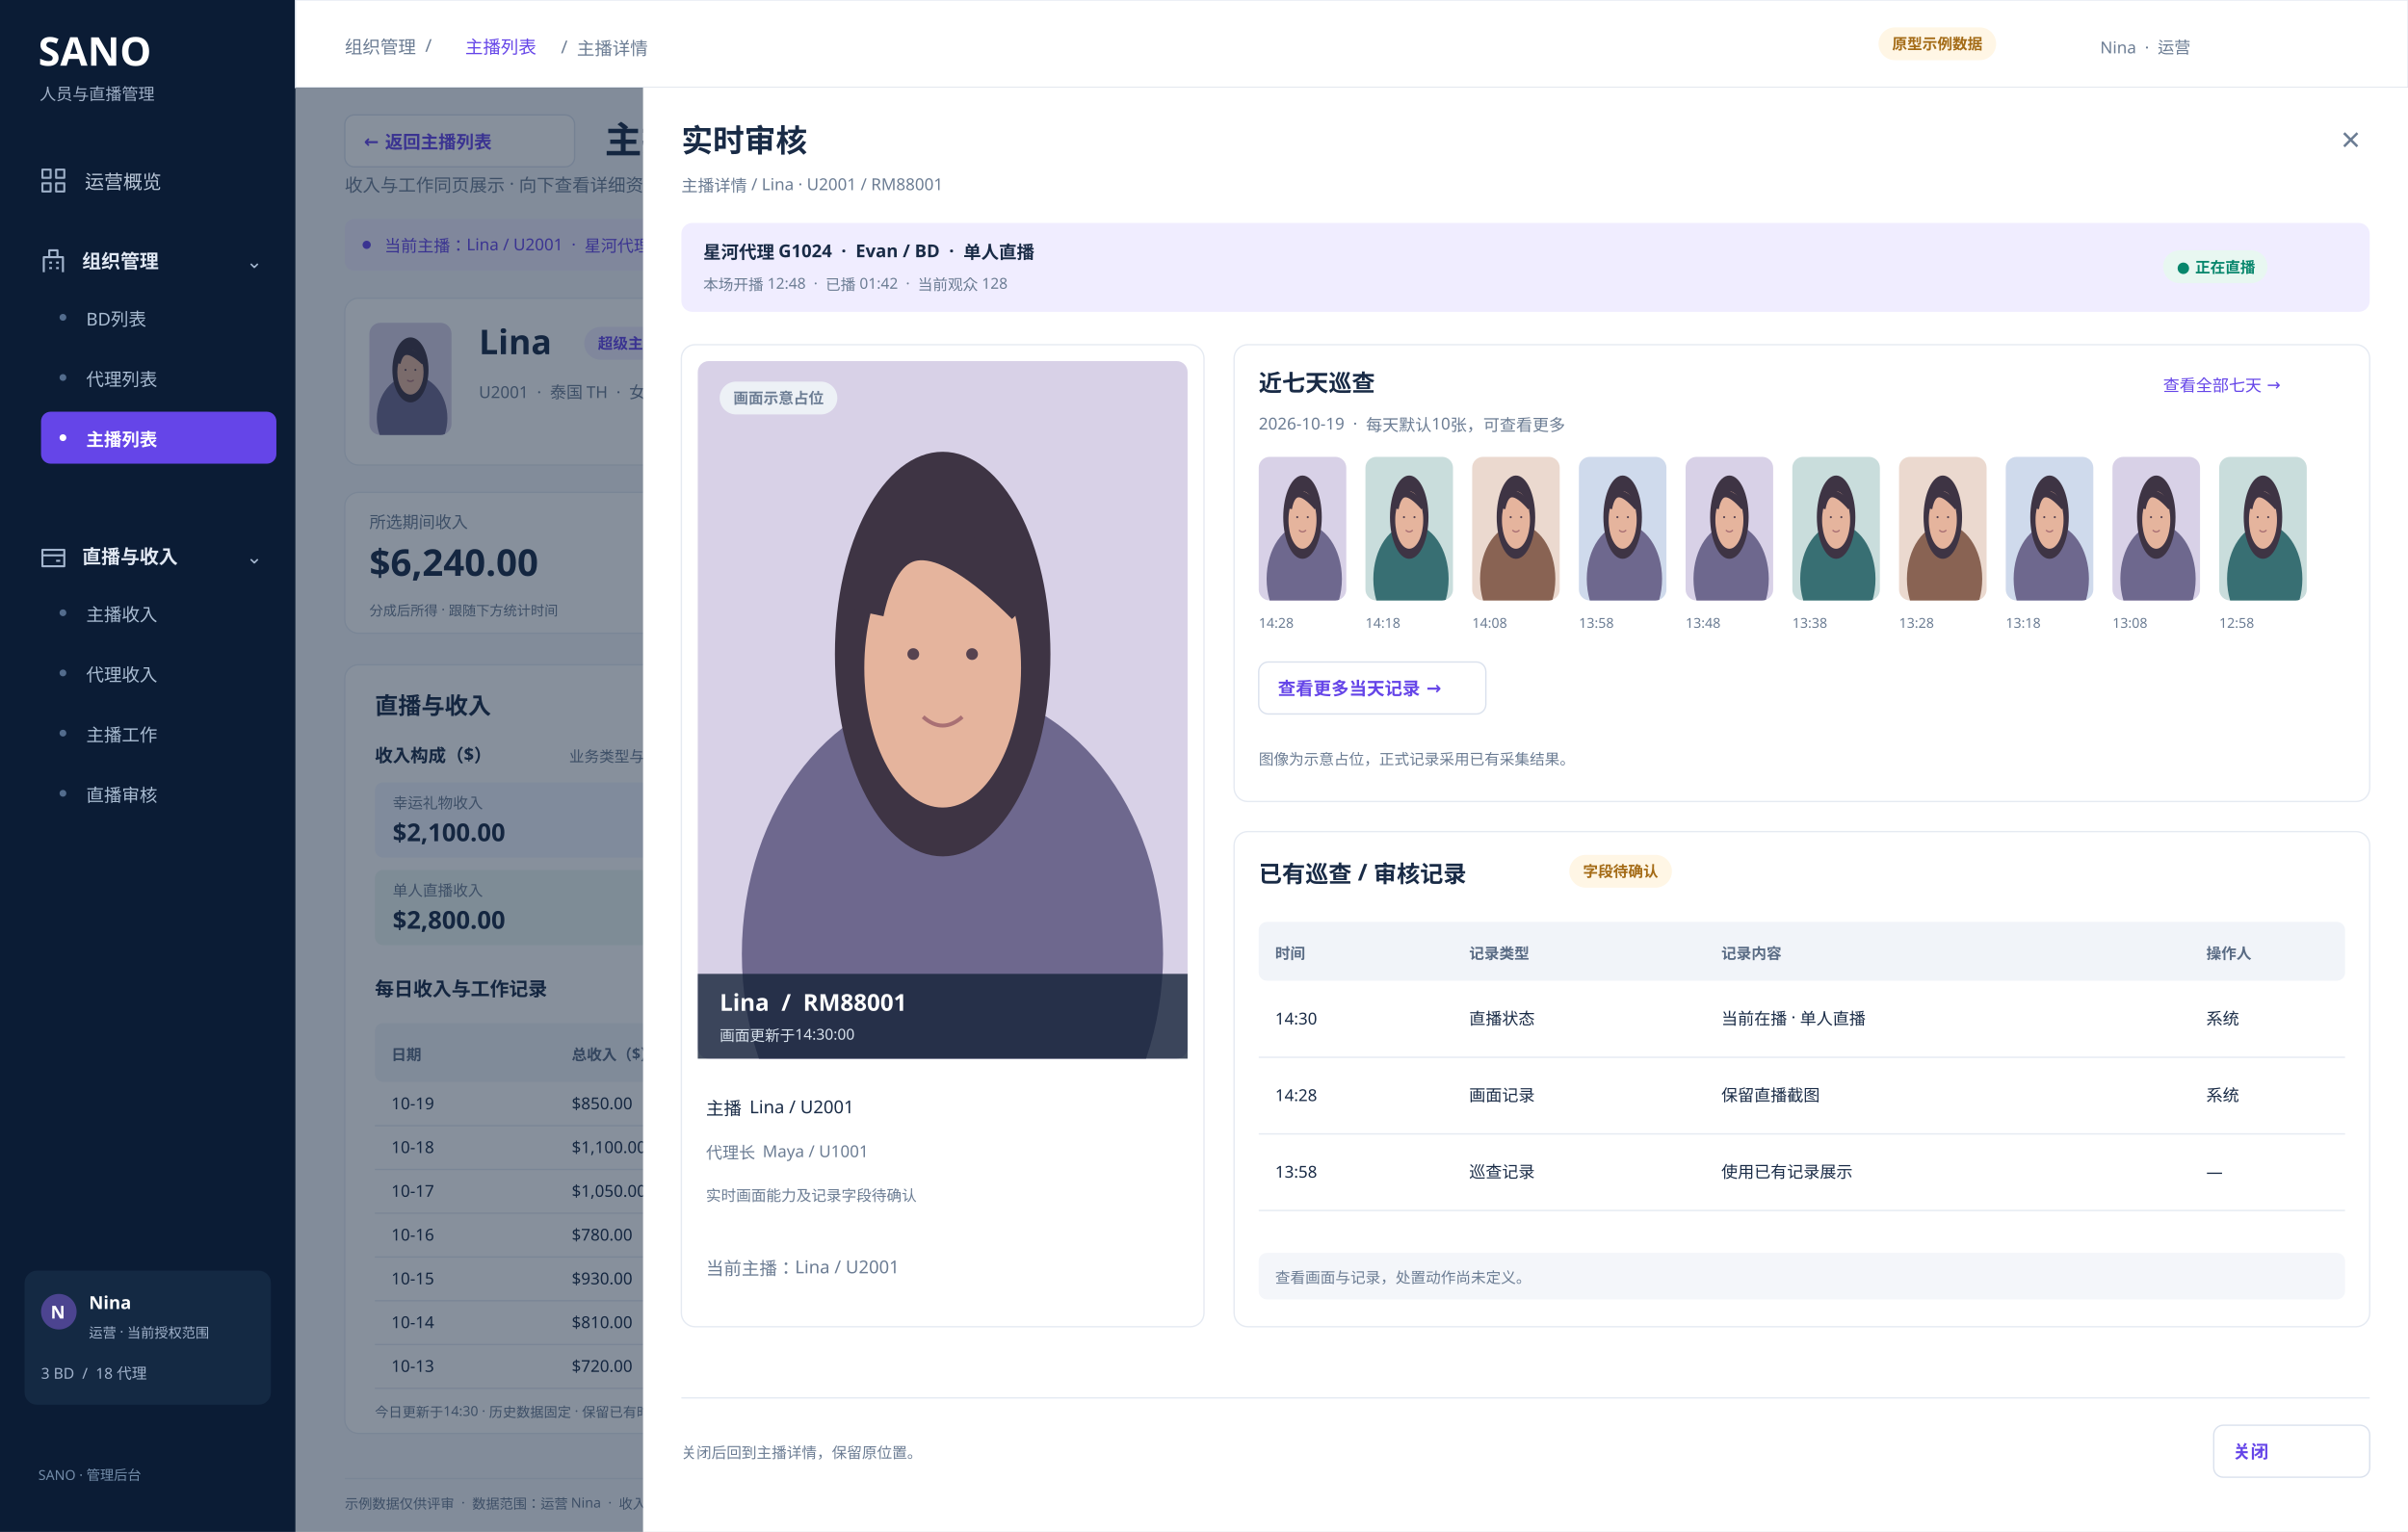
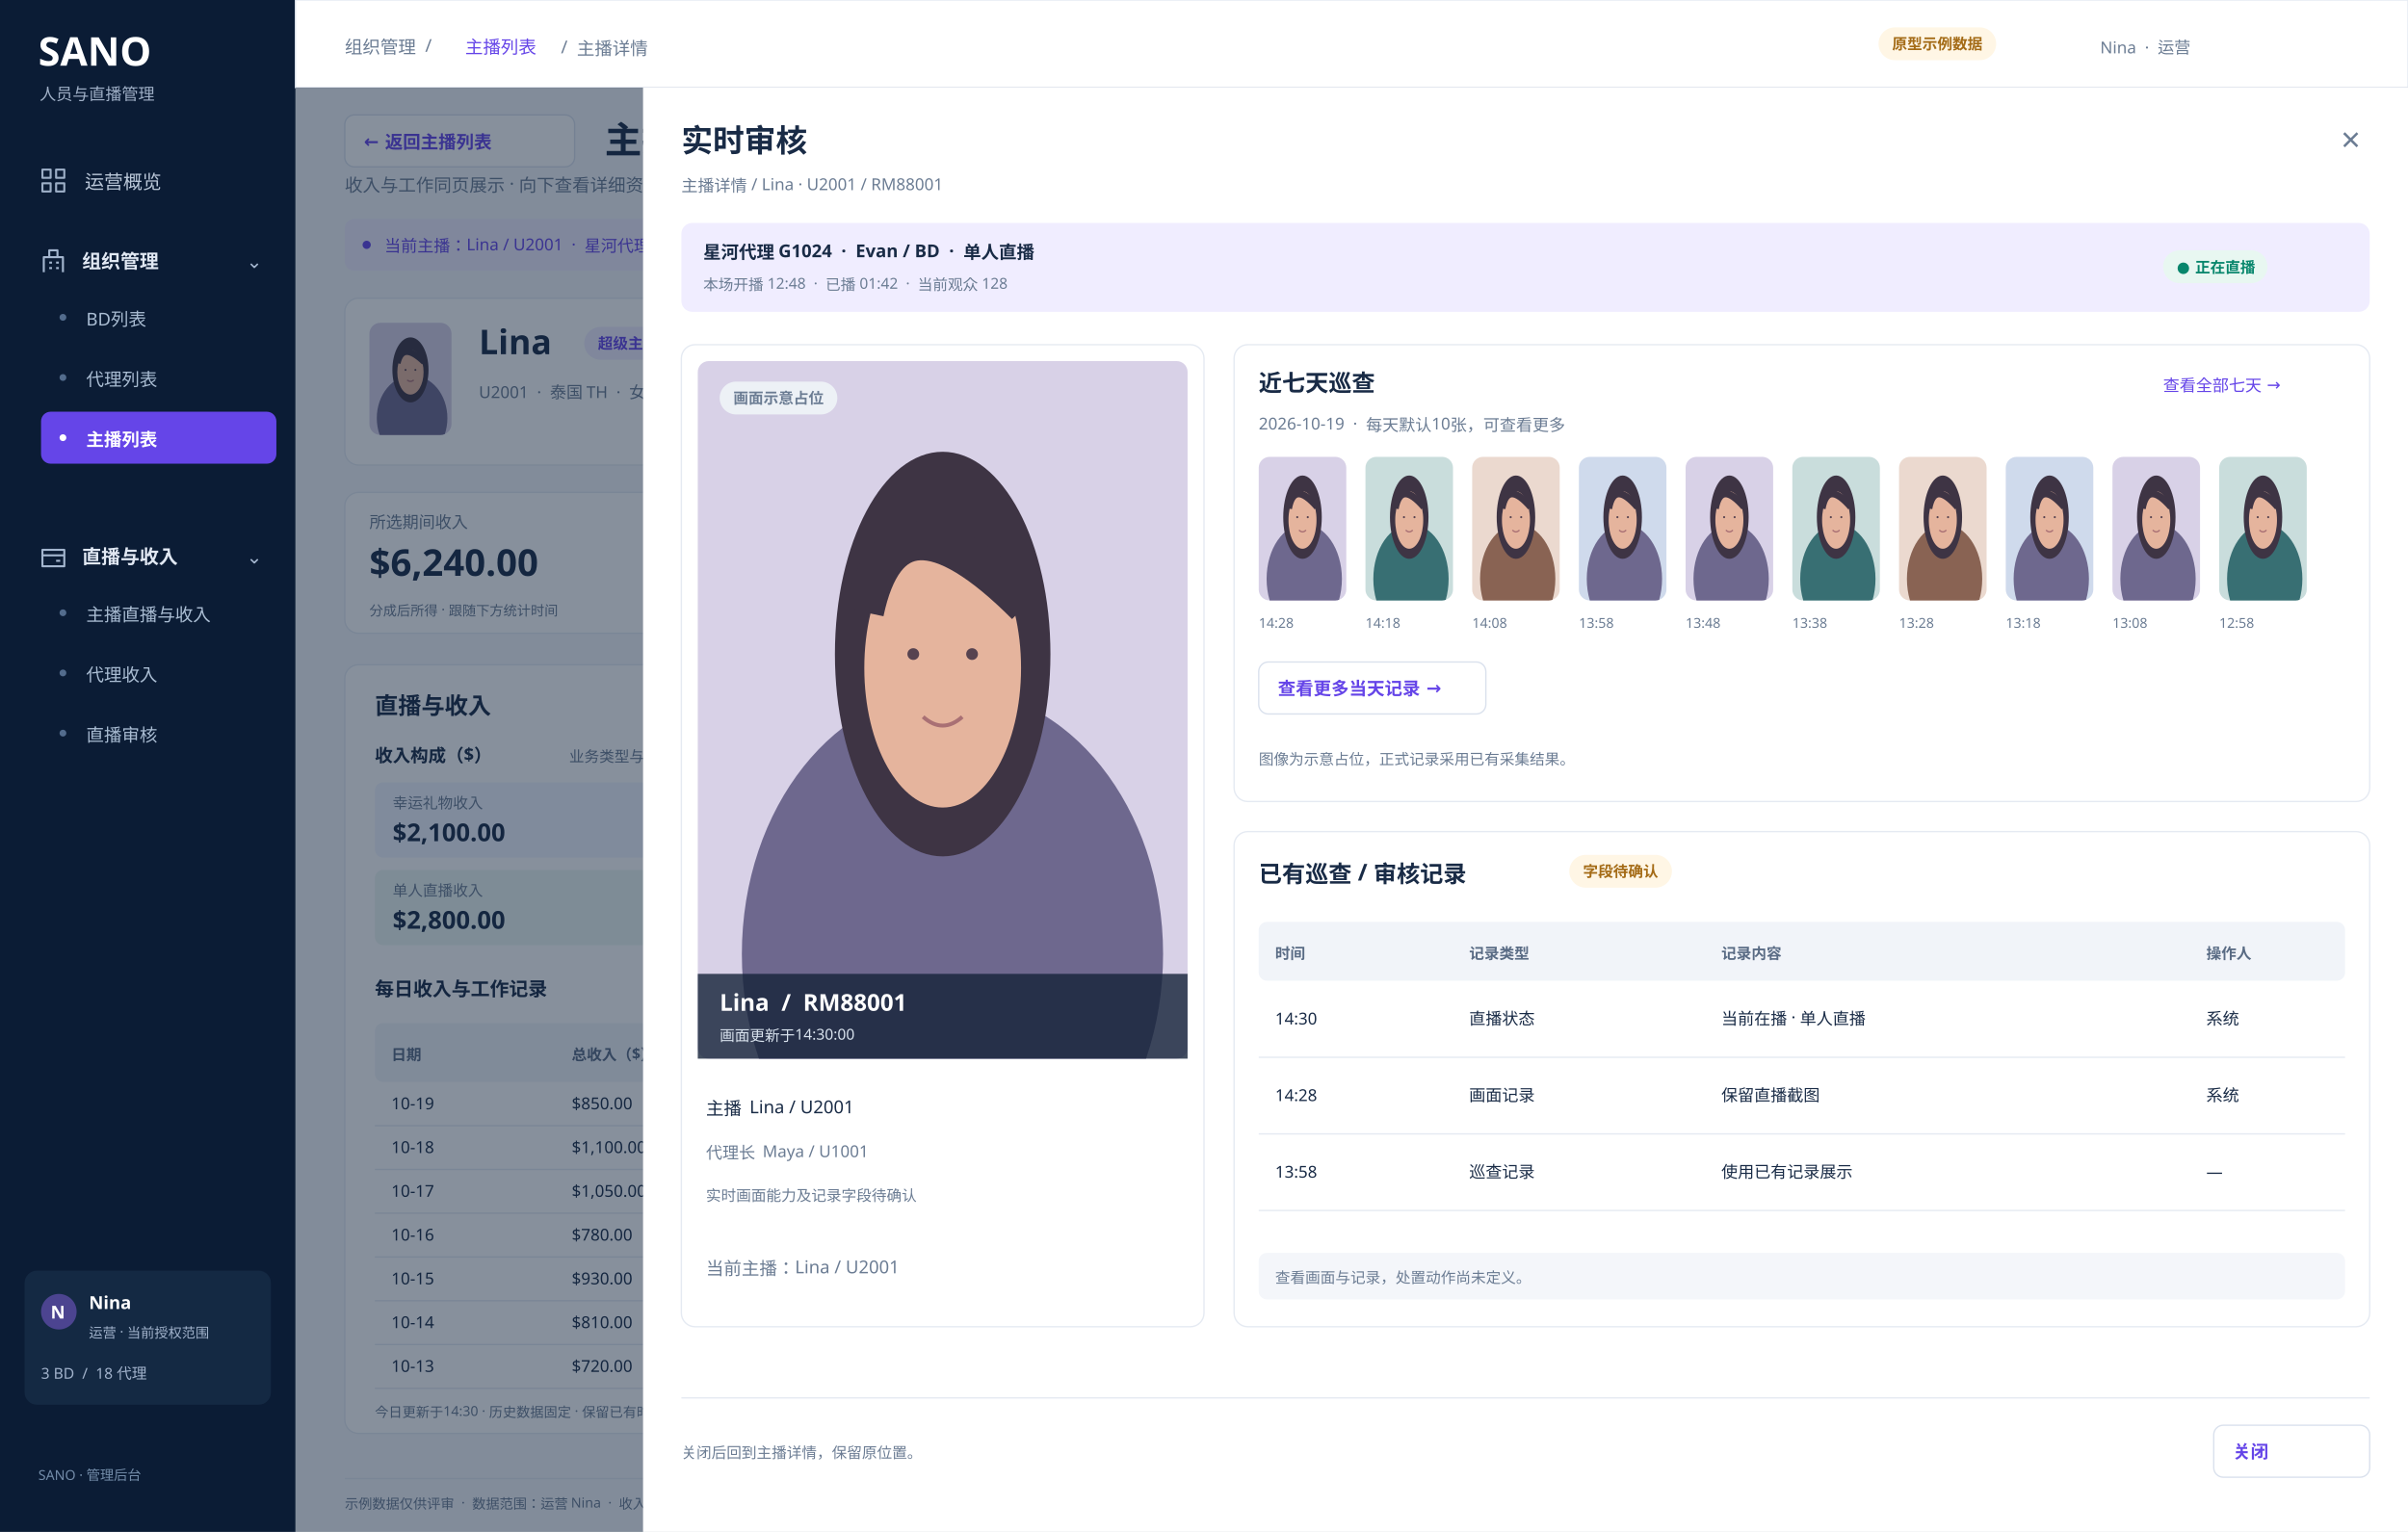
<svg xmlns="http://www.w3.org/2000/svg" width="1760" height="1120" viewBox="0 0 1760 1120">
  <style>text{font-family:"Microsoft YaHei","Segoe UI",sans-serif}a{cursor:pointer}</style>
  <rect x="0" y="0" width="1760" height="1120" rx="0" fill="#F5F7FB" stroke="none" />
  <rect x="0" y="0" width="216" height="1120" rx="0" fill="#0B1C35" stroke="none" />
  <text xml:space="preserve" x="28" y="48" font-size="29" fill="white" font-weight="750">SANO</text>
  <text xml:space="preserve" x="29" y="73" font-size="12" fill="#A0B0C7" font-weight="400">人员与直播管理</text>
  <a href="admin-01-01-01-我的运营概览.svg">
    <path d="M2 2h6v6H2z M12 2h6v6h-6z M2 12h6v6H2z M12 12h6v6h-6z" transform="translate(29,122)" fill="none" stroke="#9CAEC6" stroke-width="1.5" stroke-linejoin="round" />
    <text xml:space="preserve" x="62" y="138" font-size="14" fill="#BBC8D9" font-weight="400">运营概览</text>
  </a>
  <path d="M3 18V7h14v11 M7 7V2h6v5 M7 11h2 M12 11h2 M7 15h2 M12 15h2" transform="translate(29,181)" fill="none" stroke="#A4B6CF" stroke-width="1.5" stroke-linejoin="round" />
  <text xml:space="preserve" x="60" y="196" font-size="14" fill="#E1E8F3" font-weight="600">组织管理</text>
  <text xml:space="preserve" x="180" y="196" font-size="14" fill="#A4B6CF" font-weight="400">⌄</text>
  <a href="admin-02-01-01-BD列表.svg">
    <circle cx="46" cy="232" r="2.5" fill="#536C8D" />
    <text xml:space="preserve" x="63" y="238" font-size="13" fill="#AABDD3" font-weight="400">BD列表</text>
  </a>
  <a href="admin-03-01-01-代理树形列表.svg">
    <circle cx="46" cy="276" r="2.5" fill="#536C8D" />
    <text xml:space="preserve" x="63" y="282" font-size="13" fill="#AABDD3" font-weight="400">代理列表</text>
  </a>
  <a href="admin-04-01-01-主播列表.svg">
    <rect x="30" y="301" width="172" height="38" rx="7" fill="#6545E8" stroke="none" />
    <circle cx="46" cy="320" r="2.5" fill="white" />
    <text xml:space="preserve" x="63" y="326" font-size="13" fill="white" font-weight="600">主播列表</text>
  </a>
  <path d="M2 5h16v12H2z M2 9h16 M12 13h3" transform="translate(29,397)" fill="none" stroke="#A4B6CF" stroke-width="1.5" stroke-linejoin="round" />
  <text xml:space="preserve" x="60" y="412" font-size="14" fill="#E1E8F3" font-weight="600">直播与收入</text>
  <text xml:space="preserve" x="180" y="412" font-size="14" fill="#A4B6CF" font-weight="400">⌄</text>
-   <a href="admin-05-01-01-主播收入数据.svg">
+   <a href="admin-05-01-01-主播直播与收入.svg">
    <circle cx="46" cy="448" r="2.5" fill="#536C8D" />
-     <text xml:space="preserve" x="63" y="454" font-size="13" fill="#AABDD3" font-weight="400">主播收入</text>
+     <text xml:space="preserve" x="63" y="454" font-size="13" fill="#AABDD3" font-weight="400">主播直播与收入</text>
  </a>
  <a href="admin-06-01-01-代理收入数据.svg">
    <circle cx="46" cy="492" r="2.5" fill="#536C8D" />
    <text xml:space="preserve" x="63" y="498" font-size="13" fill="#AABDD3" font-weight="400">代理收入</text>
  </a>
-   <a href="admin-07-01-01-主播工作数据.svg">
+   <a href="admin-08-01-01-当前直播间列表.svg">
    <circle cx="46" cy="536" r="2.5" fill="#536C8D" />
-     <text xml:space="preserve" x="63" y="542" font-size="13" fill="#AABDD3" font-weight="400">主播工作</text>
-   </a>
-   <a href="admin-08-01-01-当前直播间列表.svg">
-     <circle cx="46" cy="580" r="2.5" fill="#536C8D" />
-     <text xml:space="preserve" x="63" y="586" font-size="13" fill="#AABDD3" font-weight="400">直播审核</text>
+     <text xml:space="preserve" x="63" y="542" font-size="13" fill="#AABDD3" font-weight="400">直播审核</text>
  </a>
  <rect x="18" y="929" width="180" height="98" rx="9" fill="#142943" stroke="none" />
  <circle cx="43" cy="959" r="13" fill="#4C4490" />
  <text xml:space="preserve" x="37" y="964" font-size="13" fill="white" font-weight="600">N</text>
  <text xml:space="preserve" x="65" y="957" font-size="13" fill="white" font-weight="600">Nina</text>
  <text xml:space="preserve" x="65" y="978" font-size="10" fill="#A1B2CB" font-weight="400">运营 · 当前授权范围</text>
  <text xml:space="preserve" x="30" y="1008" font-size="11" fill="#A1B2CB" font-weight="400">3 BD  /  18 代理</text>
  <text xml:space="preserve" x="28" y="1082" font-size="10" fill="#738CA9" font-weight="400">SANO · 管理后台</text>
  <rect x="216" y="0" width="1544" height="64" rx="0" fill="white" stroke="#E5EAF2" />
  <text xml:space="preserve" x="252" y="39" font-size="13" fill="#6B7C93" font-weight="400">组织管理  /</text>
  <a href="admin-04-01-01-主播列表.svg">
    <text xml:space="preserve" x="340" y="39" font-size="13" fill="#6545E8" font-weight="400">主播列表</text>
  </a>
  <text xml:space="preserve" x="410" y="39" font-size="13" fill="#6B7C93" font-weight="400">/  主播详情</text>
  <rect x="1373" y="20" width="86" height="24" rx="12" fill="#FFF6E5" stroke="none" />
  <text xml:space="preserve" x="1383" y="36" font-size="11" fill="#A46B16" font-weight="550">原型示例数据</text>
  <text xml:space="preserve" x="1535" y="39" font-size="12" fill="#6B7C93" font-weight="400">Nina  ·  运营</text>
  <a href="admin-04-01-01-主播列表.svg">
    <rect x="252" y="84" width="168" height="38" rx="7" fill="white" stroke="#DAE1ED" />
    <text xml:space="preserve" x="266" y="108" font-size="13" fill="#6545E8" font-weight="550">← 返回主播列表</text>
  </a>
  <text xml:space="preserve" x="442" y="112" font-size="27" fill="#192B46" font-weight="700">主播详情</text>
  <text xml:space="preserve" x="252" y="140" font-size="13" fill="#6B7C93" font-weight="400">收入与工作同页展示 · 向下查看详细资料、账户余额及最后一次上报</text>
  <rect x="1519" y="89" width="86" height="24" rx="12" fill="#F0EDFF" stroke="none" />
  <text xml:space="preserve" x="1529" y="105" font-size="11" fill="#6545E8" font-weight="550">我的授权范围</text>
  <path d="M252 1081H1724" transform="" stroke="#E5EAF2" fill="none" />
  <text xml:space="preserve" x="252" y="1103" font-size="10" fill="#6B7C93" font-weight="400">示例数据仅供评审  ·  数据范围：运营 Nina  ·  收入 USD  ·  余额按所标单位  ·  时区 UTC+8</text>
  <text xml:space="preserve" x="1470" y="1103" font-size="10" fill="#6B7C93" font-weight="400">admin-08-02-02  /  V1</text>
  <rect x="252" y="160" width="1472" height="38" rx="7" fill="#F0EDFF" stroke="none" />
  <circle cx="268" cy="179" r="3" fill="#6545E8" />
  <text xml:space="preserve" x="281" y="184" font-size="12" fill="#6545E8" font-weight="400">当前主播：Lina / U2001  ·  星河代理 G1024  ·  负责人 Evan / BD</text>
  <text xml:space="preserve" x="1446" y="184" font-size="11" fill="#6B7C93" font-weight="400">今日数据更新于 14:30</text>
  <rect x="252" y="218" width="1472" height="122" rx="10" fill="white" stroke="#E5EAF2" />
  <rect x="270" y="236" width="60" height="82" rx="8" fill="#D8D1E7" stroke="none" />
  <g clip-path="url(#clip-23-270-236)">
    <defs>
      <clipPath id="clip-23-270-236">
        <rect x="270" y="236" width="60" height="82" rx="8" />
      </clipPath>
    </defs>
    <ellipse cx="301.2" cy="305.7" rx="25.8" ry="31.16" fill="#6E688E" />
    <ellipse cx="300" cy="270.44" rx="13.2" ry="23.78" fill="#3E3444" />
    <ellipse cx="300" cy="272.08" rx="9.6" ry="16.4" fill="#E5B49D" />
    <path d="M290.4 265.52Q294 249.12 310.2 264.7" stroke="#3E3444" stroke-width="4.8" fill="none" />
    <circle cx="296.4" cy="270.44" r="0.72" fill="#574350" />
    <circle cx="303.6" cy="270.44" r="0.72" fill="#574350" />
    <path d="M297.6 277.82q2.4 2.05 4.8 0" stroke="#A97074" stroke-width="1" fill="none" />
  </g>
  <text xml:space="preserve" x="350" y="259" font-size="25" fill="#192B46" font-weight="650">Lina</text>
  <rect x="427" y="239" width="64" height="24" rx="12" fill="#F0EDFF" stroke="none" />
  <text xml:space="preserve" x="437" y="255" font-size="11" fill="#6545E8" font-weight="550">超级主播</text>
  <rect x="528" y="239" width="53" height="24" rx="12" fill="#E8F7F1" stroke="none" />
  <text xml:space="preserve" x="538" y="255" font-size="11" fill="#07866C" font-weight="550">已实名</text>
  <text xml:space="preserve" x="350" y="291" font-size="12" fill="#6B7C93" font-weight="400">U2001  ·  泰国 TH  ·  女  ·  注册 2026-04-12 10:20</text>
  <text xml:space="preserve" x="1050" y="258" font-size="12" fill="#192B46" font-weight="400">代理长  Maya / U1001</text>
  <text xml:space="preserve" x="1050" y="290" font-size="12" fill="#07866C" font-weight="400">当前状态  ● 正在直播</text>
  <a href="admin-08-02-02-实时审核-主播详情来源.svg">
    <rect x="1520" y="251" width="180" height="38" rx="7" fill="#6545E8" stroke="#6545E8" />
    <text xml:space="preserve" x="1534" y="275" font-size="13" fill="white" font-weight="550">进入实时审核 →</text>
  </a>
  <rect x="252" y="360" width="357.5" height="103" rx="10" fill="white" stroke="#E5EAF2" />
  <text xml:space="preserve" x="270" y="386" font-size="12" fill="#6B7C93" font-weight="400">所选期间收入</text>
  <text xml:space="preserve" x="270" y="421" font-size="27" fill="#192B46" font-weight="650">$6,240.00</text>
  <text xml:space="preserve" x="270" y="450" font-size="10" fill="#6B7C93" font-weight="400">分成后所得 · 跟随下方统计时间</text>
  <rect x="623.5" y="360" width="357.5" height="103" rx="10" fill="white" stroke="#E5EAF2" />
  <text xml:space="preserve" x="641.5" y="386" font-size="12" fill="#6B7C93" font-weight="400">本人消费</text>
  <text xml:space="preserve" x="641.5" y="421" font-size="27" fill="#192B46" font-weight="650">$286.00</text>
  <text xml:space="preserve" x="641.5" y="450" font-size="10" fill="#6B7C93" font-weight="400">个人消费示意 · 明细待细化</text>
  <rect x="995" y="360" width="357.5" height="103" rx="10" fill="white" stroke="#E5EAF2" />
  <text xml:space="preserve" x="1013" y="386" font-size="12" fill="#6B7C93" font-weight="400">冻结收益</text>
  <text xml:space="preserve" x="1013" y="421" font-size="27" fill="#192B46" font-weight="650">$150.00</text>
  <text xml:space="preserve" x="1013" y="450" font-size="10" fill="#6B7C93" font-weight="400">使用已有冻结收益字段</text>
  <rect x="1366.5" y="360" width="357.5" height="103" rx="10" fill="white" stroke="#E5EAF2" />
  <text xml:space="preserve" x="1384.5" y="386" font-size="12" fill="#6B7C93" font-weight="400">所选期间工作时长</text>
  <text xml:space="preserve" x="1384.5" y="421" font-size="27" fill="#192B46" font-weight="650">452 min</text>
  <text xml:space="preserve" x="1384.5" y="450" font-size="10" fill="#6B7C93" font-weight="400">跟随下方统计时间 · 允许已有误差</text>
  <rect x="252" y="486" width="934" height="562" rx="10" fill="white" stroke="#E5EAF2" />
  <text xml:space="preserve" x="274" y="522" font-size="17" fill="#192B46" font-weight="650">直播与收入</text>
  <text xml:space="preserve" x="558" y="523" font-size="11" fill="#6B7C93" font-weight="500">统计时间段</text>
  <rect x="627" y="501" width="351" height="32" rx="6" fill="white" stroke="#DDE4EF" />
  <text xml:space="preserve" x="638" y="522" font-size="12" fill="#192B46" font-weight="400">2026-10-13 — 2026-10-19</text>
  <text xml:space="preserve" x="956" y="522" font-size="13" fill="#6B7C93" font-weight="400">▦</text>
  <rect x="990" y="501" width="86" height="32" rx="7" fill="white" stroke="#DAE1ED" />
  <text xml:space="preserve" x="1004" y="522" font-size="13" fill="#6545E8" font-weight="550">近7天</text>
  <rect x="1088" y="501" width="76" height="32" rx="7" fill="#6545E8" stroke="#6545E8" />
  <text xml:space="preserve" x="1102" y="522" font-size="13" fill="white" font-weight="550">查询</text>
  <text xml:space="preserve" x="274" y="557" font-size="13" fill="#192B46" font-weight="600">收入构成（$）</text>
  <text xml:space="preserve" x="416" y="557" font-size="11" fill="#6B7C93" font-weight="400">业务类型与渠道类型同时展示</text>
  <text xml:space="preserve" x="930" y="557" font-size="11" fill="#6B7C93" font-weight="400">默认近7天，含今天</text>
  <rect x="274" y="572" width="290" height="55" rx="6" fill="#F1F5FF" stroke="none" />
  <text xml:space="preserve" x="287" y="591" font-size="11" fill="#6B7C93" font-weight="400">幸运礼物收入</text>
  <text xml:space="preserve" x="287" y="615" font-size="18" fill="#192B46" font-weight="650">$2,100.00</text>
  <rect x="574" y="572" width="290" height="55" rx="6" fill="#F1F5FF" stroke="none" />
  <text xml:space="preserve" x="587" y="591" font-size="11" fill="#6B7C93" font-weight="400">普通礼物收入</text>
  <text xml:space="preserve" x="587" y="615" font-size="18" fill="#192B46" font-weight="650">$3,000.00</text>
  <rect x="874" y="572" width="290" height="55" rx="6" fill="#F1F5FF" stroke="none" />
  <text xml:space="preserve" x="887" y="591" font-size="11" fill="#6B7C93" font-weight="400">游戏收入</text>
  <text xml:space="preserve" x="887" y="615" font-size="18" fill="#192B46" font-weight="650">$1,140.00</text>
  <rect x="274" y="636" width="215" height="55" rx="6" fill="#EDF7F3" stroke="none" />
  <text xml:space="preserve" x="287" y="655" font-size="11" fill="#6B7C93" font-weight="400">单人直播收入</text>
  <text xml:space="preserve" x="287" y="679" font-size="18" fill="#192B46" font-weight="650">$2,800.00</text>
  <rect x="499" y="636" width="215" height="55" rx="6" fill="#EDF7F3" stroke="none" />
  <text xml:space="preserve" x="512" y="655" font-size="11" fill="#6B7C93" font-weight="400">多人视频直播收入</text>
  <text xml:space="preserve" x="512" y="679" font-size="18" fill="#192B46" font-weight="650">$2,200.00</text>
  <rect x="724" y="636" width="215" height="55" rx="6" fill="#EDF7F3" stroke="none" />
  <text xml:space="preserve" x="737" y="655" font-size="11" fill="#6B7C93" font-weight="400">音频直播收入</text>
  <text xml:space="preserve" x="737" y="679" font-size="18" fill="#192B46" font-weight="650">$740.00</text>
  <rect x="949" y="636" width="215" height="55" rx="6" fill="#EDF7F3" stroke="none" />
  <text xml:space="preserve" x="962" y="655" font-size="11" fill="#6B7C93" font-weight="400">私聊收入</text>
  <text xml:space="preserve" x="962" y="679" font-size="18" fill="#192B46" font-weight="650">$500.00</text>
  <text xml:space="preserve" x="274" y="728" font-size="14" fill="#192B46" font-weight="650">每日收入与工作记录</text>
  <text xml:space="preserve" x="930" y="728" font-size="11" fill="#6B7C93" font-weight="400">2026-10-13 — 2026-10-19 · min</text>
  <rect x="274" y="748" width="890" height="43" rx="6" fill="#F1F4F9" stroke="none" />
  <text xml:space="preserve" x="286" y="775" font-size="11" fill="#596B84" font-weight="600">日期</text>
  <text xml:space="preserve" x="417.852" y="775" font-size="11" fill="#596B84" font-weight="600">总收入（$）</text>
  <text xml:space="preserve" x="582.667" y="775" font-size="11" fill="#596B84" font-weight="600">总时长（min）</text>
  <text xml:space="preserve" x="740.889" y="775" font-size="11" fill="#596B84" font-weight="600">单人（min）</text>
  <text xml:space="preserve" x="885.926" y="775" font-size="11" fill="#596B84" font-weight="600">多人（min）</text>
  <text xml:space="preserve" x="1030.963" y="775" font-size="11" fill="#596B84" font-weight="600">上麦（min）</text>
  <path d="M274 823H1164" transform="" stroke="#E5EAF2" fill="none" />
  <text xml:space="preserve" x="286" y="811" font-size="12" fill="#192B46" font-weight="400">10-19</text>
  <text xml:space="preserve" x="417.852" y="811" font-size="12" fill="#192B46" font-weight="400">$850.00</text>
  <text xml:space="preserve" x="582.667" y="811" font-size="12" fill="#192B46" font-weight="400">60</text>
  <text xml:space="preserve" x="740.889" y="811" font-size="12" fill="#192B46" font-weight="400">35</text>
  <text xml:space="preserve" x="885.926" y="811" font-size="12" fill="#192B46" font-weight="400">24.9</text>
  <text xml:space="preserve" x="1030.963" y="811" font-size="12" fill="#192B46" font-weight="400">20</text>
  <path d="M274 855H1164" transform="" stroke="#E5EAF2" fill="none" />
  <text xml:space="preserve" x="286" y="843" font-size="12" fill="#192B46" font-weight="400">10-18</text>
  <text xml:space="preserve" x="417.852" y="843" font-size="12" fill="#192B46" font-weight="400">$1,100.00</text>
  <text xml:space="preserve" x="582.667" y="843" font-size="12" fill="#192B46" font-weight="400">74</text>
  <text xml:space="preserve" x="740.889" y="843" font-size="12" fill="#192B46" font-weight="400">42</text>
  <text xml:space="preserve" x="885.926" y="843" font-size="12" fill="#192B46" font-weight="400">31.9</text>
  <text xml:space="preserve" x="1030.963" y="843" font-size="12" fill="#192B46" font-weight="400">25</text>
  <path d="M274 887H1164" transform="" stroke="#E5EAF2" fill="none" />
  <text xml:space="preserve" x="286" y="875" font-size="12" fill="#192B46" font-weight="400">10-17</text>
  <text xml:space="preserve" x="417.852" y="875" font-size="12" fill="#192B46" font-weight="400">$1,050.00</text>
  <text xml:space="preserve" x="582.667" y="875" font-size="12" fill="#192B46" font-weight="400">67</text>
  <text xml:space="preserve" x="740.889" y="875" font-size="12" fill="#192B46" font-weight="400">40</text>
  <text xml:space="preserve" x="885.926" y="875" font-size="12" fill="#192B46" font-weight="400">26.9</text>
  <text xml:space="preserve" x="1030.963" y="875" font-size="12" fill="#192B46" font-weight="400">18</text>
  <path d="M274 919H1164" transform="" stroke="#E5EAF2" fill="none" />
  <text xml:space="preserve" x="286" y="907" font-size="12" fill="#192B46" font-weight="400">10-16</text>
  <text xml:space="preserve" x="417.852" y="907" font-size="12" fill="#192B46" font-weight="400">$780.00</text>
  <text xml:space="preserve" x="582.667" y="907" font-size="12" fill="#192B46" font-weight="400">72</text>
  <text xml:space="preserve" x="740.889" y="907" font-size="12" fill="#192B46" font-weight="400">40</text>
  <text xml:space="preserve" x="885.926" y="907" font-size="12" fill="#192B46" font-weight="400">32</text>
  <text xml:space="preserve" x="1030.963" y="907" font-size="12" fill="#192B46" font-weight="400">26</text>
  <path d="M274 951H1164" transform="" stroke="#E5EAF2" fill="none" />
  <text xml:space="preserve" x="286" y="939" font-size="12" fill="#192B46" font-weight="400">10-15</text>
  <text xml:space="preserve" x="417.852" y="939" font-size="12" fill="#192B46" font-weight="400">$930.00</text>
  <text xml:space="preserve" x="582.667" y="939" font-size="12" fill="#192B46" font-weight="400">63</text>
  <text xml:space="preserve" x="740.889" y="939" font-size="12" fill="#192B46" font-weight="400">36</text>
  <text xml:space="preserve" x="885.926" y="939" font-size="12" fill="#192B46" font-weight="400">27</text>
  <text xml:space="preserve" x="1030.963" y="939" font-size="12" fill="#192B46" font-weight="400">22</text>
  <path d="M274 983H1164" transform="" stroke="#E5EAF2" fill="none" />
  <text xml:space="preserve" x="286" y="971" font-size="12" fill="#192B46" font-weight="400">10-14</text>
  <text xml:space="preserve" x="417.852" y="971" font-size="12" fill="#192B46" font-weight="400">$810.00</text>
  <text xml:space="preserve" x="582.667" y="971" font-size="12" fill="#192B46" font-weight="400">60</text>
  <text xml:space="preserve" x="740.889" y="971" font-size="12" fill="#192B46" font-weight="400">34</text>
  <text xml:space="preserve" x="885.926" y="971" font-size="12" fill="#192B46" font-weight="400">26</text>
  <text xml:space="preserve" x="1030.963" y="971" font-size="12" fill="#192B46" font-weight="400">20</text>
  <path d="M274 1015H1164" transform="" stroke="#E5EAF2" fill="none" />
  <text xml:space="preserve" x="286" y="1003" font-size="12" fill="#192B46" font-weight="400">10-13</text>
  <text xml:space="preserve" x="417.852" y="1003" font-size="12" fill="#192B46" font-weight="400">$720.00</text>
  <text xml:space="preserve" x="582.667" y="1003" font-size="12" fill="#192B46" font-weight="400">56</text>
  <text xml:space="preserve" x="740.889" y="1003" font-size="12" fill="#192B46" font-weight="400">33</text>
  <text xml:space="preserve" x="885.926" y="1003" font-size="12" fill="#192B46" font-weight="400">23</text>
  <text xml:space="preserve" x="1030.963" y="1003" font-size="12" fill="#192B46" font-weight="400">16</text>
  <text xml:space="preserve" x="274" y="1036" font-size="10" fill="#6B7C93" font-weight="400">今日更新于14:30 · 历史数据固定 · 保留已有时长计算误差</text>
  <rect x="1208" y="486" width="516" height="251" rx="10" fill="white" stroke="#E5EAF2" />
  <text xml:space="preserve" x="1230" y="522" font-size="17" fill="#192B46" font-weight="650">身份与归属</text>
  <text xml:space="preserve" x="1230" y="565" font-size="12" fill="#6B7C93" font-weight="400">所属代理</text>
  <text xml:space="preserve" x="1350" y="565" font-size="12" fill="#192B46" font-weight="400">星河代理 / G1024</text>
  <text xml:space="preserve" x="1230" y="602" font-size="12" fill="#6B7C93" font-weight="400">代理长</text>
  <text xml:space="preserve" x="1350" y="602" font-size="12" fill="#192B46" font-weight="400">Maya / U1001</text>
  <text xml:space="preserve" x="1230" y="639" font-size="12" fill="#6B7C93" font-weight="400">所属运营</text>
  <text xml:space="preserve" x="1350" y="639" font-size="12" fill="#192B46" font-weight="400">Evan / BD1001</text>
  <text xml:space="preserve" x="1230" y="676" font-size="12" fill="#6B7C93" font-weight="400">上级代理</text>
  <text xml:space="preserve" x="1350" y="676" font-size="12" fill="#192B46" font-weight="400">无上级代理</text>
  <rect x="1208" y="757" width="516" height="291" rx="10" fill="white" stroke="#E5EAF2" />
  <text xml:space="preserve" x="1230" y="793" font-size="17" fill="#192B46" font-weight="650">近七天巡查</text>
  <text xml:space="preserve" x="1230" y="820" font-size="12" fill="#6B7C93" font-weight="400">按天查看截图，每天默认10张</text>
  <rect x="1230" y="840" width="99" height="115" rx="8" fill="#D8D1E7" stroke="none" />
  <g clip-path="url(#clip-23-1230-840)">
    <defs>
      <clipPath id="clip-23-1230-840">
        <rect x="1230" y="840" width="99" height="115" rx="8" />
      </clipPath>
    </defs>
    <ellipse cx="1281.48" cy="937.75" rx="42.57" ry="43.7" fill="#6E688E" />
    <ellipse cx="1279.5" cy="888.3" rx="21.78" ry="33.35" fill="#3E3444" />
    <ellipse cx="1279.5" cy="890.6" rx="15.84" ry="23" fill="#E5B49D" />
    <path d="M1263.66 881.4Q1269.6 858.4 1296.33 880.25" stroke="#3E3444" stroke-width="7.92" fill="none" />
    <circle cx="1273.56" cy="888.3" r="1.188" fill="#574350" />
    <circle cx="1285.44" cy="888.3" r="1.188" fill="#574350" />
    <path d="M1275.54 898.65q3.96 2.875 7.92 0" stroke="#A97074" stroke-width="1" fill="none" />
  </g>
  <rect x="1346" y="840" width="99" height="115" rx="8" fill="#C9DDDC" stroke="none" />
  <g clip-path="url(#clip-23-1346-840)">
    <defs>
      <clipPath id="clip-23-1346-840">
        <rect x="1346" y="840" width="99" height="115" rx="8" />
      </clipPath>
    </defs>
    <ellipse cx="1397.48" cy="937.75" rx="42.57" ry="43.7" fill="#386F73" />
    <ellipse cx="1395.5" cy="888.3" rx="21.78" ry="33.35" fill="#3E3444" />
    <ellipse cx="1395.5" cy="890.6" rx="15.84" ry="23" fill="#E5B49D" />
    <path d="M1379.66 881.4Q1385.6 858.4 1412.33 880.25" stroke="#3E3444" stroke-width="7.92" fill="none" />
    <circle cx="1389.56" cy="888.3" r="1.188" fill="#574350" />
    <circle cx="1401.44" cy="888.3" r="1.188" fill="#574350" />
    <path d="M1391.54 898.65q3.96 2.875 7.92 0" stroke="#A97074" stroke-width="1" fill="none" />
  </g>
  <rect x="1462" y="840" width="99" height="115" rx="8" fill="#EBD9CF" stroke="none" />
  <g clip-path="url(#clip-23-1462-840)">
    <defs>
      <clipPath id="clip-23-1462-840">
        <rect x="1462" y="840" width="99" height="115" rx="8" />
      </clipPath>
    </defs>
    <ellipse cx="1513.48" cy="937.75" rx="42.57" ry="43.7" fill="#896353" />
    <ellipse cx="1511.5" cy="888.3" rx="21.78" ry="33.35" fill="#3E3444" />
    <ellipse cx="1511.5" cy="890.6" rx="15.84" ry="23" fill="#E5B49D" />
    <path d="M1495.66 881.4Q1501.6 858.4 1528.33 880.25" stroke="#3E3444" stroke-width="7.92" fill="none" />
    <circle cx="1505.56" cy="888.3" r="1.188" fill="#574350" />
    <circle cx="1517.44" cy="888.3" r="1.188" fill="#574350" />
    <path d="M1507.54 898.65q3.96 2.875 7.92 0" stroke="#A97074" stroke-width="1" fill="none" />
  </g>
  <rect x="1578" y="840" width="99" height="115" rx="8" fill="#CFDAEC" stroke="none" />
  <g clip-path="url(#clip-23-1578-840)">
    <defs>
      <clipPath id="clip-23-1578-840">
        <rect x="1578" y="840" width="99" height="115" rx="8" />
      </clipPath>
    </defs>
    <ellipse cx="1629.48" cy="937.75" rx="42.57" ry="43.7" fill="#6E688E" />
    <ellipse cx="1627.5" cy="888.3" rx="21.78" ry="33.35" fill="#3E3444" />
    <ellipse cx="1627.5" cy="890.6" rx="15.84" ry="23" fill="#E5B49D" />
    <path d="M1611.66 881.4Q1617.6 858.4 1644.33 880.25" stroke="#3E3444" stroke-width="7.92" fill="none" />
    <circle cx="1621.56" cy="888.3" r="1.188" fill="#574350" />
    <circle cx="1633.44" cy="888.3" r="1.188" fill="#574350" />
    <path d="M1623.54 898.65q3.96 2.875 7.92 0" stroke="#A97074" stroke-width="1" fill="none" />
  </g>
  <a href="admin-08-03-01-近七天巡查记录.svg">
    <text xml:space="preserve" x="1230" y="1006" font-size="13" fill="#6545E8" font-weight="400">查看七天记录 →</text>
  </a>
  <a href="admin-04-02-01-主播详情.svg">
    <rect x="216" y="64" width="1544" height="1056" rx="0" fill="#10223B80" stroke="none" />
  </a>
  <rect x="470" y="64" width="1290" height="1056" rx="0" fill="white" stroke="none" />
  <text xml:space="preserve" x="498" y="111" font-size="23" fill="#192B46" font-weight="650">实时审核</text>
  <text xml:space="preserve" x="498" y="140" font-size="12" fill="#6B7C93" font-weight="400">主播详情 / Lina · U2001 / RM88001</text>
  <a href="admin-04-02-01-主播详情.svg">
    <text xml:space="preserve" x="1711" y="111" font-size="25" fill="#6B7C93" font-weight="400">×</text>
  </a>
  <rect x="498" y="163" width="1234" height="65" rx="8" fill="#F0EDFF" stroke="none" />
  <text xml:space="preserve" x="514" y="189" font-size="13" fill="#192B46" font-weight="550">星河代理 G1024  ·  Evan / BD  ·  单人直播</text>
  <text xml:space="preserve" x="514" y="212" font-size="11" fill="#6B7C93" font-weight="400">本场开播 12:48  ·  已播 01:42  ·  当前观众 128</text>
  <rect x="1581" y="183" width="76.32" height="24" rx="12" fill="#E8F7F1" stroke="none" />
  <text xml:space="preserve" x="1591" y="199" font-size="11" fill="#07866C" font-weight="550">● 正在直播</text>
  <rect x="498" y="252" width="382" height="718" rx="10" fill="white" stroke="#E5EAF2" />
  <rect x="510" y="264" width="358" height="510" rx="8" fill="#D8D1E7" stroke="none" />
  <g clip-path="url(#clip-23-510-264)">
    <defs>
      <clipPath id="clip-23-510-264">
        <rect x="510" y="264" width="358" height="510" rx="8" />
      </clipPath>
    </defs>
    <ellipse cx="696.16" cy="697.5" rx="153.94" ry="193.8" fill="#6E688E" />
    <ellipse cx="689" cy="478.2" rx="78.76" ry="147.9" fill="#3E3444" />
    <ellipse cx="689" cy="488.4" rx="57.28" ry="102" fill="#E5B49D" />
    <path d="M631.72 447.6Q653.2 345.6 749.86 442.5" stroke="#3E3444" stroke-width="28.64" fill="none" />
    <circle cx="667.52" cy="478.2" r="4.296" fill="#574350" />
    <circle cx="710.48" cy="478.2" r="4.296" fill="#574350" />
    <path d="M674.68 524.1q14.32 12.75 28.64 0" stroke="#A97074" stroke-width="2.864" fill="none" />
  </g>
  <rect x="526" y="279" width="86" height="24" rx="12" fill="#EDF1F6" stroke="none" />
  <text xml:space="preserve" x="536" y="295" font-size="11" fill="#6B7C93" font-weight="550">画面示意占位</text>
  <rect x="510" y="712" width="358" height="62" rx="0" fill="#142239CC" stroke="none" />
  <text xml:space="preserve" x="526" y="739" font-size="17" fill="white" font-weight="600">Lina  /  RM88001</text>
  <text xml:space="preserve" x="526" y="761" font-size="11" fill="#D9E3EE" font-weight="400">画面更新于14:30:00</text>
  <text xml:space="preserve" x="516" y="815" font-size="13" fill="#192B46" font-weight="400">主播  Lina / U2001</text>
  <text xml:space="preserve" x="516" y="847" font-size="12" fill="#6B7C93" font-weight="400">代理长  Maya / U1001</text>
  <text xml:space="preserve" x="516" y="878" font-size="11" fill="#6B7C93" font-weight="400">实时画面能力及记录字段待确认</text>
  <text xml:space="preserve" x="516" y="932" font-size="13" fill="#6B7C93" font-weight="400">当前主播：Lina / U2001</text>
  <rect x="902" y="252" width="830" height="334" rx="10" fill="white" stroke="#E5EAF2" />
  <text xml:space="preserve" x="920" y="286" font-size="17" fill="#192B46" font-weight="650">近七天巡查</text>
  <a href="admin-08-03-04-巡查记录-主播审核来源.svg">
    <text xml:space="preserve" x="1581" y="286" font-size="12" fill="#6545E8" font-weight="400">查看全部七天 →</text>
  </a>
  <text xml:space="preserve" x="920" y="314" font-size="12" fill="#6B7C93" font-weight="400">2026-10-19  ·  每天默认10张，可查看更多</text>
  <rect x="920" y="334" width="64" height="105" rx="8" fill="#D8D1E7" stroke="none" />
  <g clip-path="url(#clip-23-920-334)">
    <defs>
      <clipPath id="clip-23-920-334">
        <rect x="920" y="334" width="64" height="105" rx="8" />
      </clipPath>
    </defs>
    <ellipse cx="953.28" cy="423.25" rx="27.52" ry="39.9" fill="#6E688E" />
    <ellipse cx="952" cy="378.1" rx="14.08" ry="30.45" fill="#3E3444" />
    <ellipse cx="952" cy="380.2" rx="10.24" ry="21" fill="#E5B49D" />
    <path d="M941.76 371.8Q945.6 350.8 962.88 370.75" stroke="#3E3444" stroke-width="5.12" fill="none" />
    <circle cx="948.16" cy="378.1" r="0.768" fill="#574350" />
    <circle cx="955.84" cy="378.1" r="0.768" fill="#574350" />
    <path d="M949.44 387.55q2.56 2.625 5.12 0" stroke="#A97074" stroke-width="1" fill="none" />
  </g>
  <text xml:space="preserve" x="920" y="459" font-size="10" fill="#6B7C93" font-weight="400">14:28</text>
  <rect x="998" y="334" width="64" height="105" rx="8" fill="#C9DDDC" stroke="none" />
  <g clip-path="url(#clip-23-998-334)">
    <defs>
      <clipPath id="clip-23-998-334">
        <rect x="998" y="334" width="64" height="105" rx="8" />
      </clipPath>
    </defs>
    <ellipse cx="1031.28" cy="423.25" rx="27.52" ry="39.9" fill="#386F73" />
    <ellipse cx="1030" cy="378.1" rx="14.08" ry="30.45" fill="#3E3444" />
    <ellipse cx="1030" cy="380.2" rx="10.24" ry="21" fill="#E5B49D" />
    <path d="M1019.76 371.8Q1023.6 350.8 1040.88 370.75" stroke="#3E3444" stroke-width="5.12" fill="none" />
    <circle cx="1026.16" cy="378.1" r="0.768" fill="#574350" />
    <circle cx="1033.84" cy="378.1" r="0.768" fill="#574350" />
    <path d="M1027.44 387.55q2.56 2.625 5.12 0" stroke="#A97074" stroke-width="1" fill="none" />
  </g>
  <text xml:space="preserve" x="998" y="459" font-size="10" fill="#6B7C93" font-weight="400">14:18</text>
  <rect x="1076" y="334" width="64" height="105" rx="8" fill="#EBD9CF" stroke="none" />
  <g clip-path="url(#clip-23-1076-334)">
    <defs>
      <clipPath id="clip-23-1076-334">
        <rect x="1076" y="334" width="64" height="105" rx="8" />
      </clipPath>
    </defs>
    <ellipse cx="1109.28" cy="423.25" rx="27.52" ry="39.9" fill="#896353" />
    <ellipse cx="1108" cy="378.1" rx="14.08" ry="30.45" fill="#3E3444" />
    <ellipse cx="1108" cy="380.2" rx="10.24" ry="21" fill="#E5B49D" />
    <path d="M1097.76 371.8Q1101.6 350.8 1118.88 370.75" stroke="#3E3444" stroke-width="5.12" fill="none" />
    <circle cx="1104.16" cy="378.1" r="0.768" fill="#574350" />
    <circle cx="1111.84" cy="378.1" r="0.768" fill="#574350" />
    <path d="M1105.44 387.55q2.56 2.625 5.12 0" stroke="#A97074" stroke-width="1" fill="none" />
  </g>
  <text xml:space="preserve" x="1076" y="459" font-size="10" fill="#6B7C93" font-weight="400">14:08</text>
  <rect x="1154" y="334" width="64" height="105" rx="8" fill="#CFDAEC" stroke="none" />
  <g clip-path="url(#clip-23-1154-334)">
    <defs>
      <clipPath id="clip-23-1154-334">
        <rect x="1154" y="334" width="64" height="105" rx="8" />
      </clipPath>
    </defs>
    <ellipse cx="1187.28" cy="423.25" rx="27.52" ry="39.9" fill="#6E688E" />
    <ellipse cx="1186" cy="378.1" rx="14.08" ry="30.45" fill="#3E3444" />
    <ellipse cx="1186" cy="380.2" rx="10.24" ry="21" fill="#E5B49D" />
    <path d="M1175.76 371.8Q1179.6 350.8 1196.88 370.75" stroke="#3E3444" stroke-width="5.12" fill="none" />
    <circle cx="1182.16" cy="378.1" r="0.768" fill="#574350" />
    <circle cx="1189.84" cy="378.1" r="0.768" fill="#574350" />
    <path d="M1183.44 387.55q2.56 2.625 5.12 0" stroke="#A97074" stroke-width="1" fill="none" />
  </g>
  <text xml:space="preserve" x="1154" y="459" font-size="10" fill="#6B7C93" font-weight="400">13:58</text>
  <rect x="1232" y="334" width="64" height="105" rx="8" fill="#D8D1E7" stroke="none" />
  <g clip-path="url(#clip-23-1232-334)">
    <defs>
      <clipPath id="clip-23-1232-334">
        <rect x="1232" y="334" width="64" height="105" rx="8" />
      </clipPath>
    </defs>
    <ellipse cx="1265.28" cy="423.25" rx="27.52" ry="39.9" fill="#6E688E" />
    <ellipse cx="1264" cy="378.1" rx="14.08" ry="30.45" fill="#3E3444" />
    <ellipse cx="1264" cy="380.2" rx="10.24" ry="21" fill="#E5B49D" />
    <path d="M1253.76 371.8Q1257.6 350.8 1274.88 370.75" stroke="#3E3444" stroke-width="5.12" fill="none" />
    <circle cx="1260.16" cy="378.1" r="0.768" fill="#574350" />
    <circle cx="1267.84" cy="378.1" r="0.768" fill="#574350" />
    <path d="M1261.44 387.55q2.56 2.625 5.12 0" stroke="#A97074" stroke-width="1" fill="none" />
  </g>
  <text xml:space="preserve" x="1232" y="459" font-size="10" fill="#6B7C93" font-weight="400">13:48</text>
  <rect x="1310" y="334" width="64" height="105" rx="8" fill="#C9DDDC" stroke="none" />
  <g clip-path="url(#clip-23-1310-334)">
    <defs>
      <clipPath id="clip-23-1310-334">
        <rect x="1310" y="334" width="64" height="105" rx="8" />
      </clipPath>
    </defs>
    <ellipse cx="1343.28" cy="423.25" rx="27.52" ry="39.9" fill="#386F73" />
    <ellipse cx="1342" cy="378.1" rx="14.08" ry="30.45" fill="#3E3444" />
    <ellipse cx="1342" cy="380.2" rx="10.24" ry="21" fill="#E5B49D" />
    <path d="M1331.76 371.8Q1335.6 350.8 1352.88 370.75" stroke="#3E3444" stroke-width="5.12" fill="none" />
    <circle cx="1338.16" cy="378.1" r="0.768" fill="#574350" />
    <circle cx="1345.84" cy="378.1" r="0.768" fill="#574350" />
    <path d="M1339.44 387.55q2.56 2.625 5.12 0" stroke="#A97074" stroke-width="1" fill="none" />
  </g>
  <text xml:space="preserve" x="1310" y="459" font-size="10" fill="#6B7C93" font-weight="400">13:38</text>
  <rect x="1388" y="334" width="64" height="105" rx="8" fill="#EBD9CF" stroke="none" />
  <g clip-path="url(#clip-23-1388-334)">
    <defs>
      <clipPath id="clip-23-1388-334">
        <rect x="1388" y="334" width="64" height="105" rx="8" />
      </clipPath>
    </defs>
    <ellipse cx="1421.28" cy="423.25" rx="27.52" ry="39.9" fill="#896353" />
    <ellipse cx="1420" cy="378.1" rx="14.08" ry="30.45" fill="#3E3444" />
    <ellipse cx="1420" cy="380.2" rx="10.24" ry="21" fill="#E5B49D" />
    <path d="M1409.76 371.8Q1413.6 350.8 1430.88 370.75" stroke="#3E3444" stroke-width="5.12" fill="none" />
    <circle cx="1416.16" cy="378.1" r="0.768" fill="#574350" />
    <circle cx="1423.84" cy="378.1" r="0.768" fill="#574350" />
    <path d="M1417.44 387.55q2.56 2.625 5.12 0" stroke="#A97074" stroke-width="1" fill="none" />
  </g>
  <text xml:space="preserve" x="1388" y="459" font-size="10" fill="#6B7C93" font-weight="400">13:28</text>
  <rect x="1466" y="334" width="64" height="105" rx="8" fill="#CFDAEC" stroke="none" />
  <g clip-path="url(#clip-23-1466-334)">
    <defs>
      <clipPath id="clip-23-1466-334">
        <rect x="1466" y="334" width="64" height="105" rx="8" />
      </clipPath>
    </defs>
    <ellipse cx="1499.28" cy="423.25" rx="27.52" ry="39.9" fill="#6E688E" />
    <ellipse cx="1498" cy="378.1" rx="14.08" ry="30.45" fill="#3E3444" />
    <ellipse cx="1498" cy="380.2" rx="10.24" ry="21" fill="#E5B49D" />
    <path d="M1487.76 371.8Q1491.6 350.8 1508.88 370.75" stroke="#3E3444" stroke-width="5.12" fill="none" />
    <circle cx="1494.16" cy="378.1" r="0.768" fill="#574350" />
    <circle cx="1501.84" cy="378.1" r="0.768" fill="#574350" />
    <path d="M1495.44 387.55q2.56 2.625 5.12 0" stroke="#A97074" stroke-width="1" fill="none" />
  </g>
  <text xml:space="preserve" x="1466" y="459" font-size="10" fill="#6B7C93" font-weight="400">13:18</text>
  <rect x="1544" y="334" width="64" height="105" rx="8" fill="#D8D1E7" stroke="none" />
  <g clip-path="url(#clip-23-1544-334)">
    <defs>
      <clipPath id="clip-23-1544-334">
        <rect x="1544" y="334" width="64" height="105" rx="8" />
      </clipPath>
    </defs>
    <ellipse cx="1577.28" cy="423.25" rx="27.52" ry="39.9" fill="#6E688E" />
    <ellipse cx="1576" cy="378.1" rx="14.08" ry="30.45" fill="#3E3444" />
    <ellipse cx="1576" cy="380.2" rx="10.24" ry="21" fill="#E5B49D" />
    <path d="M1565.76 371.8Q1569.6 350.8 1586.88 370.75" stroke="#3E3444" stroke-width="5.12" fill="none" />
    <circle cx="1572.16" cy="378.1" r="0.768" fill="#574350" />
    <circle cx="1579.84" cy="378.1" r="0.768" fill="#574350" />
    <path d="M1573.44 387.55q2.56 2.625 5.12 0" stroke="#A97074" stroke-width="1" fill="none" />
  </g>
  <text xml:space="preserve" x="1544" y="459" font-size="10" fill="#6B7C93" font-weight="400">13:08</text>
  <rect x="1622" y="334" width="64" height="105" rx="8" fill="#C9DDDC" stroke="none" />
  <g clip-path="url(#clip-23-1622-334)">
    <defs>
      <clipPath id="clip-23-1622-334">
        <rect x="1622" y="334" width="64" height="105" rx="8" />
      </clipPath>
    </defs>
    <ellipse cx="1655.28" cy="423.25" rx="27.52" ry="39.9" fill="#386F73" />
    <ellipse cx="1654" cy="378.1" rx="14.08" ry="30.45" fill="#3E3444" />
    <ellipse cx="1654" cy="380.2" rx="10.24" ry="21" fill="#E5B49D" />
    <path d="M1643.76 371.8Q1647.6 350.8 1664.88 370.75" stroke="#3E3444" stroke-width="5.12" fill="none" />
    <circle cx="1650.16" cy="378.1" r="0.768" fill="#574350" />
    <circle cx="1657.84" cy="378.1" r="0.768" fill="#574350" />
    <path d="M1651.44 387.55q2.56 2.625 5.12 0" stroke="#A97074" stroke-width="1" fill="none" />
  </g>
  <text xml:space="preserve" x="1622" y="459" font-size="10" fill="#6B7C93" font-weight="400">12:58</text>
  <a href="admin-08-03-04-巡查记录-主播审核来源.svg">
    <rect x="920" y="484" width="166" height="38" rx="7" fill="white" stroke="#DAE1ED" />
    <text xml:space="preserve" x="934" y="508" font-size="13" fill="#6545E8" font-weight="550">查看更多当天记录 →</text>
  </a>
  <text xml:space="preserve" x="920" y="559" font-size="11" fill="#6B7C93" font-weight="400">图像为示意占位，正式记录采用已有采集结果。</text>
  <rect x="902" y="608" width="830" height="362" rx="10" fill="white" stroke="#E5EAF2" />
  <text xml:space="preserve" x="920" y="645" font-size="17" fill="#192B46" font-weight="650">已有巡查 / 审核记录</text>
  <rect x="1147" y="625" width="75" height="24" rx="12" fill="#FFF6E5" stroke="none" />
  <text xml:space="preserve" x="1157" y="641" font-size="11" fill="#A46B16" font-weight="550">字段待确认</text>
  <rect x="920" y="674" width="794" height="43" rx="6" fill="#F1F4F9" stroke="none" />
  <text xml:space="preserve" x="932" y="701" font-size="11" fill="#596B84" font-weight="600">时间</text>
  <text xml:space="preserve" x="1073.786" y="701" font-size="11" fill="#596B84" font-weight="600">记录类型</text>
  <text xml:space="preserve" x="1258.107" y="701" font-size="11" fill="#596B84" font-weight="600">记录内容</text>
  <text xml:space="preserve" x="1612.571" y="701" font-size="11" fill="#596B84" font-weight="600">操作人</text>
  <path d="M920 773H1714" transform="" stroke="#E5EAF2" fill="none" />
  <text xml:space="preserve" x="932" y="749" font-size="12" fill="#192B46" font-weight="400">14:30</text>
  <text xml:space="preserve" x="1073.786" y="749" font-size="12" fill="#192B46" font-weight="400">直播状态</text>
  <text xml:space="preserve" x="1258.107" y="749" font-size="12" fill="#192B46" font-weight="400">当前在播 · 单人直播</text>
  <text xml:space="preserve" x="1612.571" y="749" font-size="12" fill="#192B46" font-weight="400">系统</text>
  <path d="M920 829H1714" transform="" stroke="#E5EAF2" fill="none" />
  <text xml:space="preserve" x="932" y="805" font-size="12" fill="#192B46" font-weight="400">14:28</text>
  <text xml:space="preserve" x="1073.786" y="805" font-size="12" fill="#192B46" font-weight="400">画面记录</text>
  <text xml:space="preserve" x="1258.107" y="805" font-size="12" fill="#192B46" font-weight="400">保留直播截图</text>
  <text xml:space="preserve" x="1612.571" y="805" font-size="12" fill="#192B46" font-weight="400">系统</text>
  <path d="M920 885H1714" transform="" stroke="#E5EAF2" fill="none" />
  <text xml:space="preserve" x="932" y="861" font-size="12" fill="#192B46" font-weight="400">13:58</text>
  <text xml:space="preserve" x="1073.786" y="861" font-size="12" fill="#192B46" font-weight="400">巡查记录</text>
  <text xml:space="preserve" x="1258.107" y="861" font-size="12" fill="#192B46" font-weight="400">使用已有记录展示</text>
  <text xml:space="preserve" x="1612.571" y="861" font-size="12" fill="#192B46" font-weight="400">—</text>
  <rect x="920" y="916" width="794" height="34" rx="6" fill="#F4F6FA" stroke="none" />
  <text xml:space="preserve" x="932" y="938" font-size="11" fill="#6B7C93" font-weight="400">查看画面与记录，处置动作尚未定义。</text>
  <path d="M498 1022H1732" transform="" stroke="#E5EAF2" fill="none" />
  <text xml:space="preserve" x="498" y="1066" font-size="11" fill="#6B7C93" font-weight="400">关闭后回到主播详情，保留原位置。</text>
  <a href="admin-04-02-01-主播详情.svg">
    <rect x="1618" y="1042" width="114" height="38" rx="7" fill="white" stroke="#DAE1ED" />
    <text xml:space="preserve" x="1632" y="1066" font-size="13" fill="#6545E8" font-weight="550">关闭</text>
  </a>
</svg>
